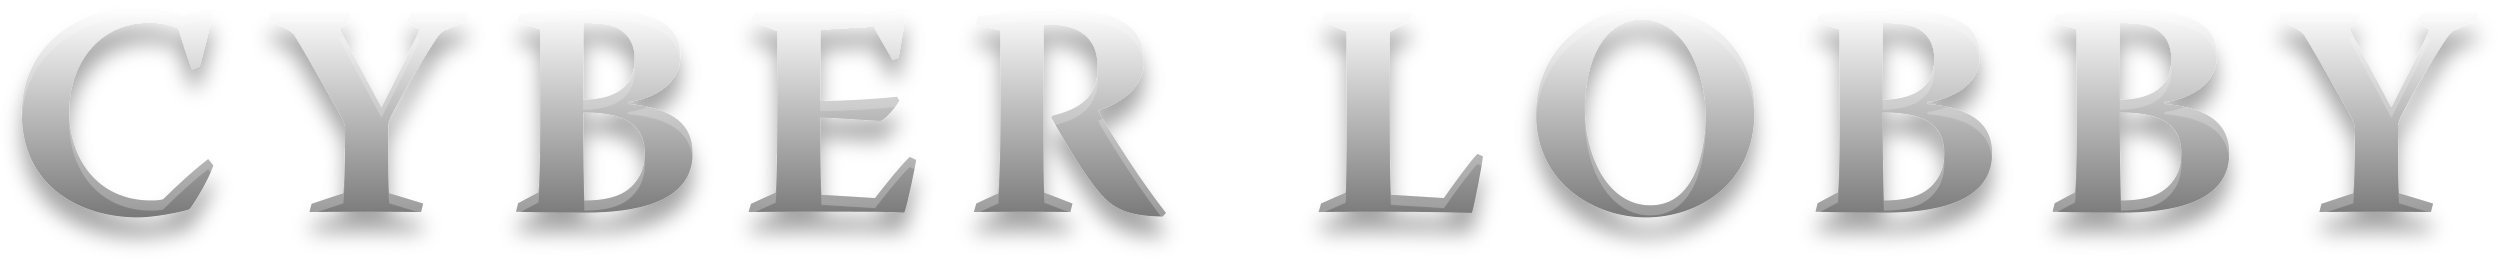
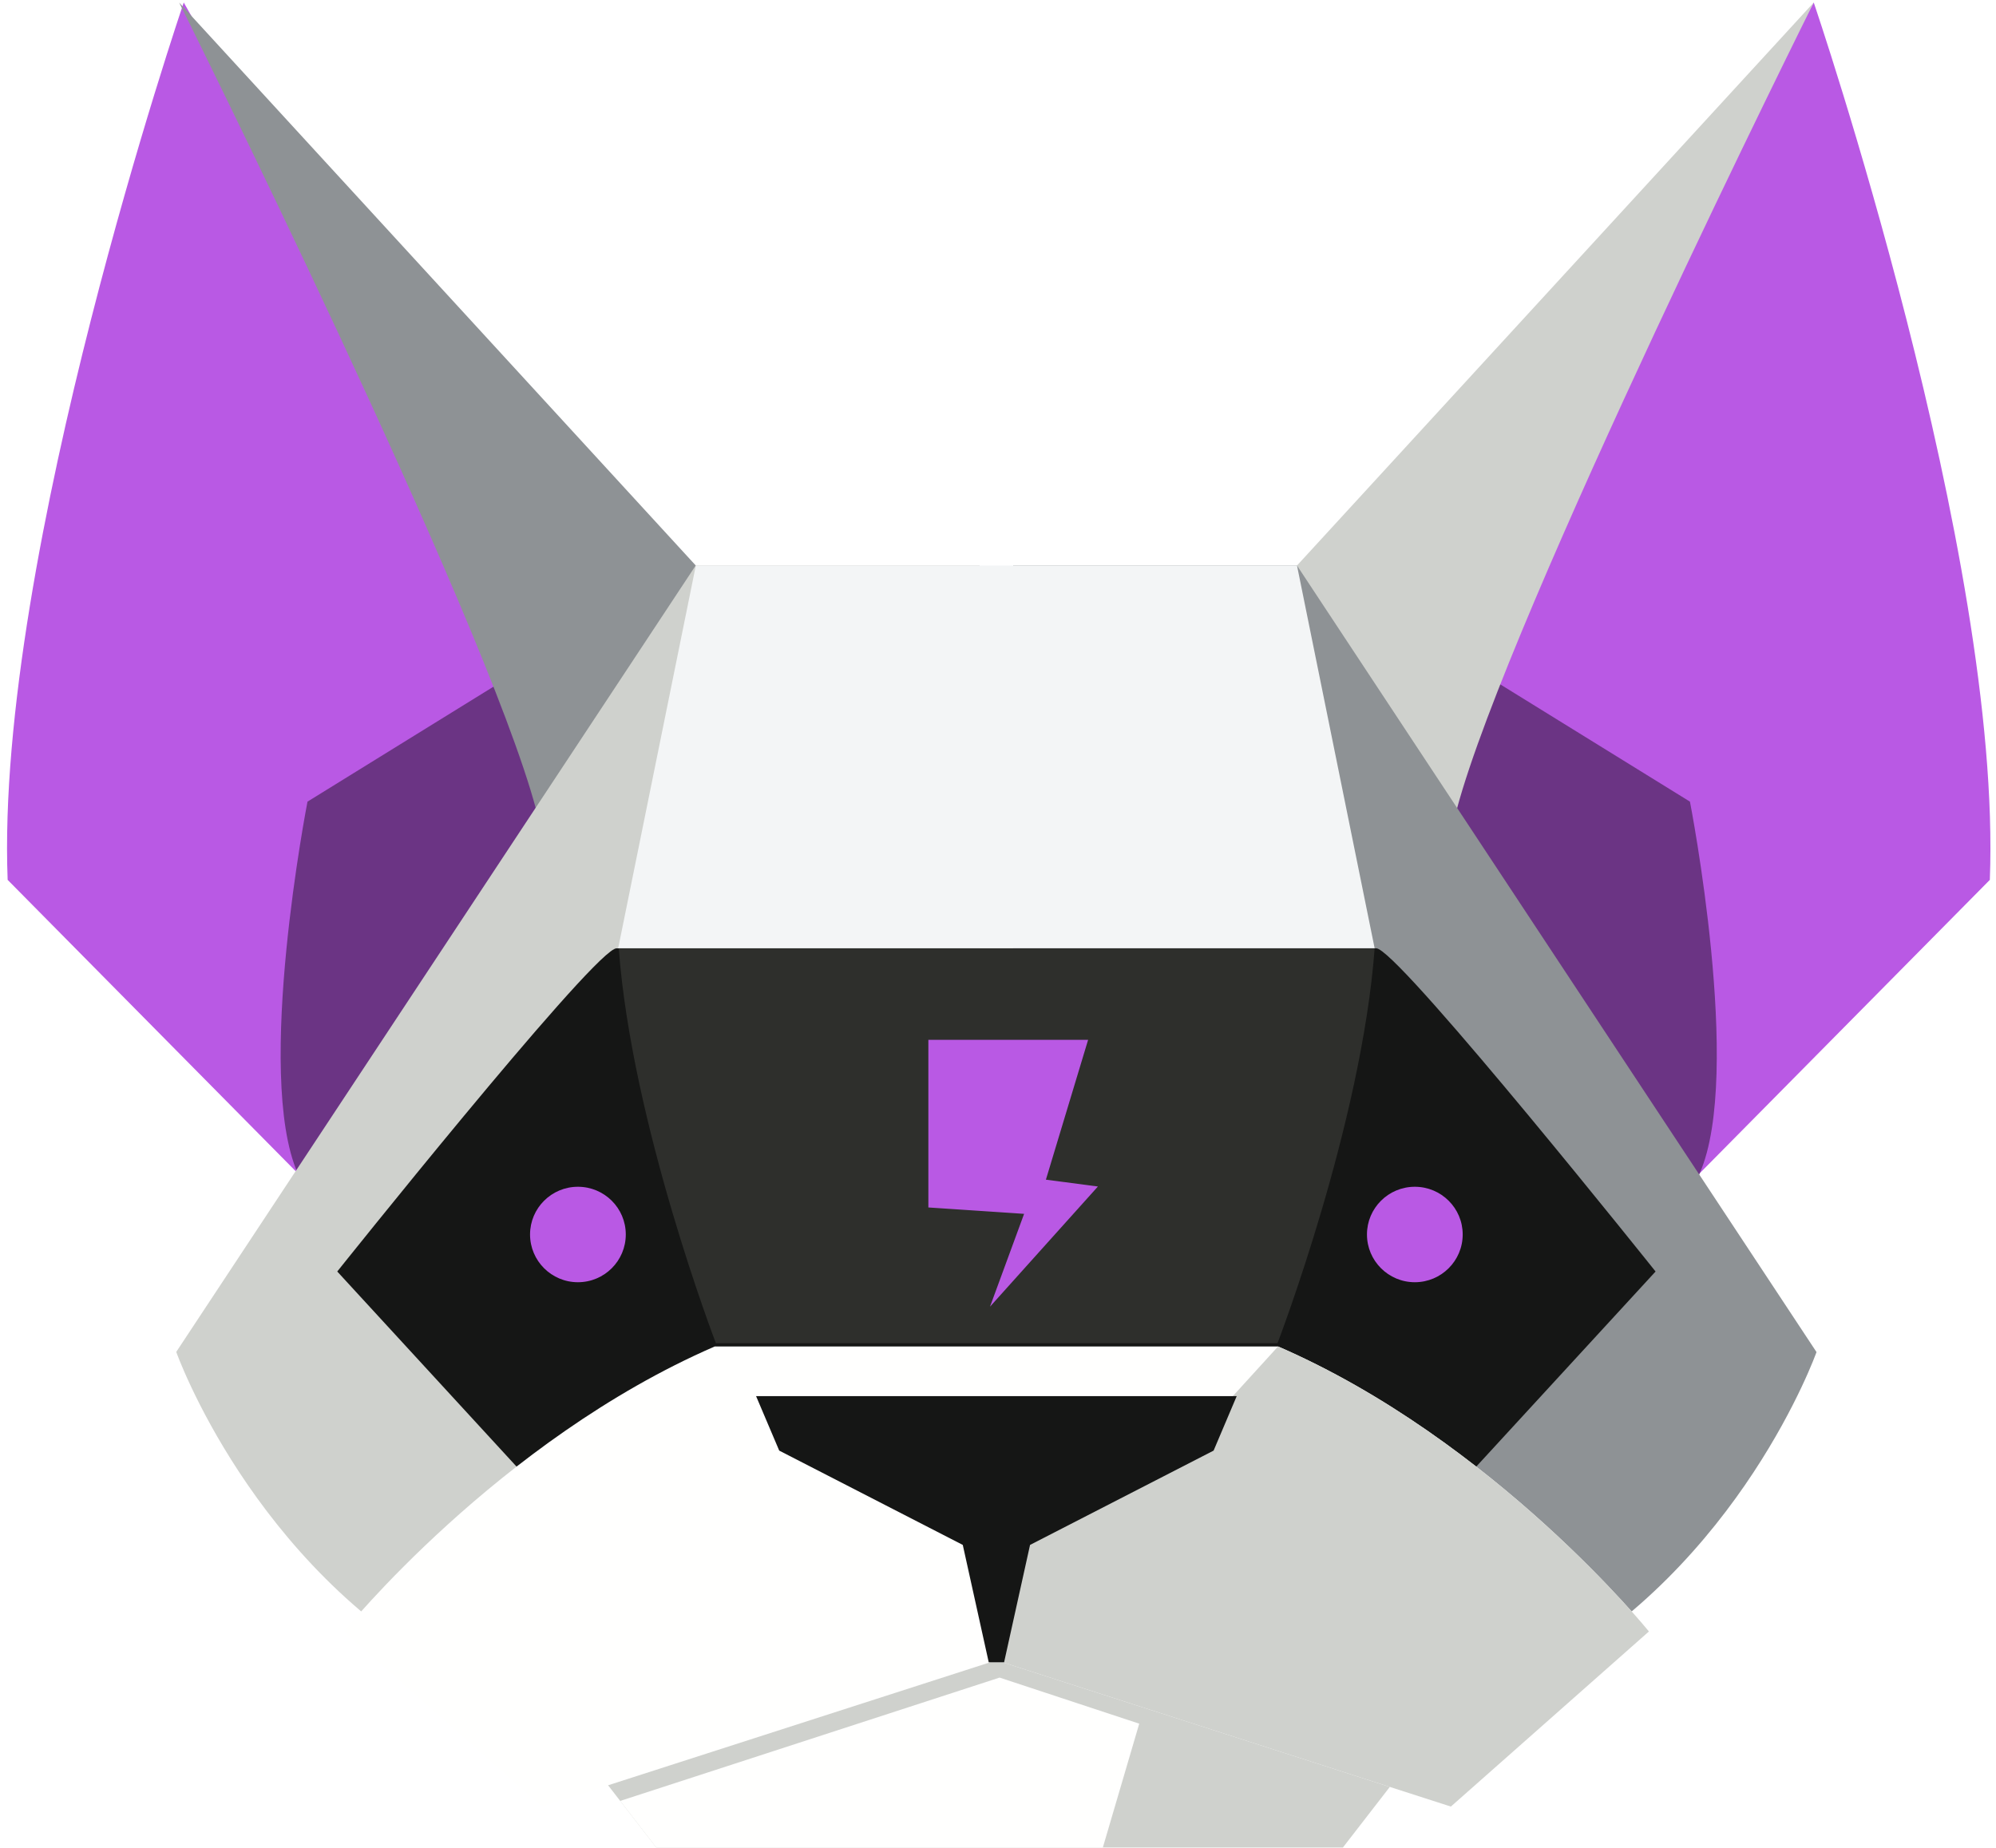
- <svg xmlns="http://www.w3.org/2000/svg" xmlns:xlink="http://www.w3.org/1999/xlink" width="248px" height="26px" viewBox="0 0 248 26" version="1.1">
+ <svg xmlns="http://www.w3.org/2000/svg" xmlns:xlink="http://www.w3.org/1999/xlink" width="54px" height="50px" viewBox="0 0 54 50" version="1.1">
  <defs>
-     <linearGradient x1="50%" y1="0%" x2="50%" y2="100%" id="linearGradient-1">
-       <stop stop-color="#FFFFFF" offset="0%" />
-       <stop stop-color="#797979" offset="100%" />
-     </linearGradient>
-     <filter x="-50%" y="-50%" width="200%" height="200%" filterUnits="objectBoundingBox" id="filter-2">
-       <feOffset dx="0" dy="2" in="SourceAlpha" result="shadowOffsetOuter1" />
-       <feGaussianBlur stdDeviation="1" in="shadowOffsetOuter1" result="shadowBlurOuter1" />
-       <feColorMatrix values="0 0 0 0 0   0 0 0 0 0   0 0 0 0 0  0 0 0 0.35 0" in="shadowBlurOuter1" type="matrix" result="shadowMatrixOuter1" />
-       <feOffset dx="0" dy="1" in="SourceAlpha" result="shadowOffsetInner1" />
-       <feGaussianBlur stdDeviation="0" in="shadowOffsetInner1" result="shadowBlurInner1" />
-       <feComposite in="shadowBlurInner1" in2="SourceAlpha" operator="arithmetic" k2="-1" k3="1" result="shadowInnerInner1" />
-       <feColorMatrix values="0 0 0 0 1   0 0 0 0 1   0 0 0 0 1  0 0 0 0.178 0" in="shadowInnerInner1" type="matrix" result="shadowMatrixInner1" />
-       <feMerge>
-         <feMergeNode in="shadowMatrixOuter1" />
-         <feMergeNode in="SourceGraphic" />
-         <feMergeNode in="shadowMatrixInner1" />
-       </feMerge>
-     </filter>
-     <path d="M272.51,30.69 C267.65,30.69 261.17,33.9 261.17,41.28 C261.17,48.42 266.9,51.57 272.69,51.57 C274.28,51.57 276.89,51.06 277.79,50.76 C278.27,50.19 279.74,47.76 280.16,46.41 L279.65,45.78 C278.48,46.68 276.98,48 275.18,49.77 C274.85,49.86 274.55,49.89 273.98,49.89 C268.64,49.89 265.85,45.69 265.85,41.07 C265.85,36.54 268.64,32.25 273.8,32.25 C275.21,32.25 276.2,32.55 276.74,32.88 C277.04,34.02 277.61,35.76 278.06,36.87 L278.78,36.6 C279.08,35.82 280.01,31.98 280.1,31.08 L279.92,30.93 C279.2,31.02 278,31.26 277.04,31.65 C276.14,31.14 274.73,30.69 272.51,30.69 L272.51,30.69 Z M285.65,32.04 C286.97,32.55 287.63,32.88 288.17,33.39 C290.06,36.51 292.13,40.32 292.79,41.46 C293.09,42.03 293.24,42.36 293.24,42.66 C293.24,47.28 293.09,48.81 293.06,49.17 L289.91,50.22 L289.7,51.03 C291.62,51.03 293.57,51 295.49,51 C297.23,51 299.03,51.03 300.77,51.03 L300.98,50.19 L297.62,49.17 C297.53,48.84 297.5,47.07 297.5,42.45 C297.5,42.21 297.62,41.91 297.77,41.55 C300.2,36.9 301.55,34.95 302.3,33.78 C302.63,33.27 302.87,33.06 303.5,32.82 L305.27,32.07 L305.42,31.23 C304.28,31.23 303.14,31.26 302,31.26 L299.75,31.26 L299.39,32.1 L300.65,32.94 C299.84,34.77 298.37,37.65 296.87,40.62 L296.81,40.62 C294.23,35.82 292.91,33.39 292.67,32.85 L293.51,32.19 L293.72,31.26 L290.24,31.26 C288.83,31.26 287.39,31.23 285.95,31.23 L285.65,32.04 Z M310.28,32.16 L312.59,32.91 L312.59,42.39 C312.59,46.47 312.47,48.57 312.41,49.08 L310.4,50.16 L310.19,51 C312.62,51.09 314.78,51.09 317.15,51.09 C321.56,51.09 327.71,50.28 327.71,45.24 C327.71,42.45 325.94,40.74 321.29,40.32 L321.29,40.11 C323.81,39.78 326.48,38.43 326.48,35.49 C326.48,32.31 323.63,30.99 318.23,30.99 C316.22,30.99 311.66,31.26 310.55,31.38 L310.28,32.16 Z M316.85,32.28 L317.51,32.28 C318.77,32.28 319.73,32.49 320.36,32.82 C321.23,33.3 321.98,34.23 321.98,35.88 C321.98,39.06 319.4,39.87 316.85,39.9 L316.85,32.28 Z M322.97,45.21 C322.97,46.11 322.79,47.19 322.01,48.12 C321.08,49.26 319.64,49.89 316.97,49.89 C316.91,48.12 316.85,44.34 316.85,41.61 L316.85,41.16 C321.83,41.1 322.97,42.99 322.97,45.21 L322.97,45.21 Z M333.53,32.04 L336.11,33.09 L336.11,40.68 C336.11,45.75 336.02,48.75 335.93,49.11 L333.5,50.22 L333.26,51.03 C334.79,51.03 336.59,51 338.06,51 L343.43,51 C345.17,51 346.82,51 348.71,51.09 C349.01,50.37 349.82,46.41 349.88,45.87 L349.25,45.57 C348.29,46.47 346.88,48.27 345.8,49.65 L340.49,49.32 C340.37,47.07 340.37,43.44 340.37,41.67 C341.6,41.67 345.92,42 346.31,42 C346.76,42 348.08,40.35 348.2,39.96 L347.99,39.6 C346.01,39.81 342.95,40.02 340.37,40.02 L340.37,32.94 L345.68,32.64 C346.04,33.33 347.18,35.31 347.57,35.94 L348.11,35.73 C348.32,34.92 348.83,31.74 348.83,30.96 L348.74,30.84 C348.02,30.9 345.86,31.2 345.56,31.26 L338.12,31.26 C336.68,31.26 335.24,31.23 333.8,31.23 L333.53,32.04 Z M355.76,32.46 L358.25,33 L358.25,41.46 C358.25,45.39 358.1,48.09 358.04,49.17 L355.85,50.19 L355.61,51.03 C357.23,51.03 358.85,51 360.44,51 C362.03,51 363.62,51.03 365.18,51.03 L365.39,50.19 L362.6,49.11 C362.51,47.79 362.51,45.54 362.51,41.43 L362.51,32.4 C365.57,32.31 367.91,33.33 367.91,36.69 C367.91,39.63 366.14,40.83 363.35,41.49 L363.29,41.67 C364.97,44.67 366.86,47.73 368.12,49.14 C369.32,50.55 370.7,51.45 374.33,51.48 L374.66,51.12 C374.33,50.67 373.94,50.25 371.99,47.46 C370.76,45.66 368.6,42.3 367.94,41.01 L367.97,40.95 C369.86,40.32 372.47,38.94 372.47,36 C372.47,32.85 370.19,30.99 364.52,30.99 C361.19,30.99 357.32,31.38 356.09,31.59 L355.76,32.46 Z M390.2,32.04 L392.6,33.15 L392.6,40.71 C392.6,45.39 392.54,48.87 392.48,49.11 L390.05,50.19 L389.81,51.03 C391.58,51.03 393.11,51 394.61,51 C402.2,51 403.88,51.12 405.02,51.12 C405.26,50.37 406.04,46.38 406.1,45.51 L405.56,45.27 C404.84,45.99 403.07,48.45 402.23,49.65 L396.98,49.32 C396.92,48.39 396.86,45.45 396.86,40.68 L396.86,33.15 L398.84,32.1 L399.11,31.23 C397.64,31.23 396.17,31.26 394.73,31.26 C393.29,31.26 391.91,31.23 390.47,31.23 L390.2,32.04 Z M422.27,30.69 C416.81,30.69 411.38,34.74 411.38,41.31 C411.38,48.33 417.38,51.57 422.27,51.57 C427.34,51.57 433.04,48.36 433.04,41.07 C433.04,34.53 428.09,30.78 422.27,30.69 L422.27,30.69 Z M421.88,31.92 C426.23,31.92 428.21,37.47 428.21,41.31 C428.21,45.09 427.1,50.37 422.72,50.37 C418.46,50.37 416.21,45.45 416.21,40.77 C416.21,36.06 418.07,31.92 421.88,31.92 L421.88,31.92 Z M439.19,32.16 L441.5,32.91 L441.5,42.39 C441.5,46.47 441.38,48.57 441.32,49.08 L439.31,50.16 L439.1,51 C441.53,51.09 443.69,51.09 446.06,51.09 C450.47,51.09 456.62,50.28 456.62,45.24 C456.62,42.45 454.85,40.74 450.2,40.32 L450.2,40.11 C452.72,39.78 455.39,38.43 455.39,35.49 C455.39,32.31 452.54,30.99 447.14,30.99 C445.13,30.99 440.57,31.26 439.46,31.38 L439.19,32.16 Z M445.76,32.28 L446.42,32.28 C447.68,32.28 448.64,32.49 449.27,32.82 C450.14,33.3 450.89,34.23 450.89,35.88 C450.89,39.06 448.31,39.87 445.76,39.9 L445.76,32.28 Z M451.88,45.21 C451.88,46.11 451.7,47.19 450.92,48.12 C449.99,49.26 448.55,49.89 445.88,49.89 C445.82,48.12 445.76,44.34 445.76,41.61 L445.76,41.16 C450.74,41.1 451.88,42.99 451.88,45.21 L451.88,45.21 Z M462.71,32.16 L465.02,32.91 L465.02,42.39 C465.02,46.47 464.9,48.57 464.84,49.08 L462.83,50.16 L462.62,51 C465.05,51.09 467.21,51.09 469.58,51.09 C473.99,51.09 480.14,50.28 480.14,45.24 C480.14,42.45 478.37,40.74 473.72,40.32 L473.72,40.11 C476.24,39.78 478.91,38.43 478.91,35.49 C478.91,32.31 476.06,30.99 470.66,30.99 C468.65,30.99 464.09,31.26 462.98,31.38 L462.71,32.16 Z M469.28,32.28 L469.94,32.28 C471.2,32.28 472.16,32.49 472.79,32.82 C473.66,33.3 474.41,34.23 474.41,35.88 C474.41,39.06 471.83,39.87 469.28,39.9 L469.28,32.28 Z M475.4,45.21 C475.4,46.11 475.22,47.19 474.44,48.12 C473.51,49.26 472.07,49.89 469.4,49.89 C469.34,48.12 469.28,44.34 469.28,41.61 L469.28,41.16 C474.26,41.1 475.4,42.99 475.4,45.21 L475.4,45.21 Z M485.03,32.04 C486.35,32.55 487.01,32.88 487.55,33.39 C489.44,36.51 491.51,40.32 492.17,41.46 C492.47,42.03 492.62,42.36 492.62,42.66 C492.62,47.28 492.47,48.81 492.44,49.17 L489.29,50.22 L489.08,51.03 C491,51.03 492.95,51 494.87,51 C496.61,51 498.41,51.03 500.15,51.03 L500.36,50.19 L497,49.17 C496.91,48.84 496.88,47.07 496.88,42.45 C496.88,42.21 497,41.91 497.15,41.55 C499.58,36.9 500.93,34.95 501.68,33.78 C502.01,33.27 502.25,33.06 502.88,32.82 L504.65,32.07 L504.8,31.23 C503.66,31.23 502.52,31.26 501.38,31.26 L499.13,31.26 L498.77,32.1 L500.03,32.94 C499.22,34.77 497.75,37.65 496.25,40.62 L496.19,40.62 C493.61,35.82 492.29,33.39 492.05,32.85 L492.89,32.19 L493.1,31.26 L489.62,31.26 C488.21,31.26 486.77,31.23 485.33,31.23 L485.03,32.04 Z" id="path-3" />
+     <path id="path-1" d="M14.006,18.175 L8.319,21.691 C8.319,21.691 6.879,29.062 8.054,31.746 C9.229,34.43 14.923,21.469 14.923,21.469 L14.006,18.175" />
+     <path id="path-2" d="M40.033,18.175 L45.72,21.691 C45.72,21.691 47.16,29.062 45.985,31.746 C44.81,34.43 39.117,21.469 39.117,21.469 L40.033,18.175" />
  </defs>
-   <g id="Другое" stroke="none" stroke-width="1" fill="none" fill-rule="evenodd">
-     <g id="Меню" transform="translate(-259, -30)" filter="url(#filter-2)">
-       <g id="Хедер---Планшет">
-         <g id="CYBER-LOBBY">
-           <use fill="url(#linearGradient-1)" fill-rule="evenodd" xlink:href="#path-3" />
-           <use fill="none" xlink:href="#path-3" />
+   <g id="New" stroke="none" stroke-width="1" fill="none" fill-rule="evenodd">
+     <g id="2-1-1180" transform="translate(-693, -15)">
+       <g id="Menu" transform="translate(693, 15)">
+         <g id="logo">
+           <path d="M14.923,17.57 L4.971,0.068 C4.971,0.068 -0.134,15.038 0.207,23.808 L8.054,31.746 L14.923,17.57" id="Fill-1" fill="#B959E4" />
+           <g id="Fill-2">
+             <use fill="#B959E4" xlink:href="#path-1" />
+             <use fill-opacity="0.42" fill="#000000" xlink:href="#path-1" />
+           </g>
+           <path d="M19,15.494 L4.848,0.071 C4.848,0.071 13.086,16.603 14.502,21.895 L19,15.494" id="Fill-3" fill="#8E9295" />
+           <path d="M26.503,26.879 L26.503,15.299 L18.823,15.299 L4.768,36.581 C4.768,36.581 6.815,42.353 12.274,45.326" id="Fill-4" fill="#CFD1CD" />
+           <path d="M39.117,17.57 L49.069,0.068 C49.069,0.068 54.174,15.038 53.833,23.808 L45.985,31.746 L39.117,17.57" id="Fill-5" fill="#B959E4" />
+           <g id="Fill-6">
+             <use fill="#B959E4" xlink:href="#path-2" />
+             <use fill-opacity="0.42" fill="#000000" xlink:href="#path-2" />
+           </g>
+           <path d="M34.916,15.491 L49.069,0.068 C49.069,0.068 40.829,16.6 39.414,21.892 L34.916,15.491" id="Fill-7" fill="#CFD1CD" />
+           <path d="M28.395,43.691 L38.125,47.673 L36.331,49.991 L27.03,49.991 L27.056,49.991 L17.755,49.991 L15.961,47.673 L25.691,43.691" id="Fill-8" fill="#CFD1CD" />
+           <path d="M27.41,26.882 L27.41,15.302 L35.089,15.302 L49.144,36.585 C49.144,36.585 47.097,42.356 41.638,45.329" id="Fill-9" fill="#8E9295" />
+           <path d="M35.089,15.302 L37.19,25.66 L16.724,25.66 L18.825,15.302 L35.089,15.302" id="Fill-10" fill="#F3F5F6" />
+           <path d="M16.779,48.73 L17.755,49.992 L29.836,49.992 L30.821,46.64 L27.043,45.393 L16.779,48.73" id="Fill-11" fill="#FFFFFE" />
+           <path d="M16.681,25.66 C16.665,25.659 16.645,25.666 16.619,25.679 C15.737,26.121 9.124,34.405 9.124,34.405 L14.103,39.823 L39.811,39.823 L44.79,34.405 C44.79,34.405 38.177,26.121 37.295,25.679 C37.269,25.666 37.249,25.659 37.233,25.66 C36.677,25.685 17.237,25.685 16.681,25.66" id="Fill-12" fill="#151615" />
+           <path d="M34.577,36.433 C40.44,38.979 44.61,44.145 44.61,44.145 L39.252,48.883 L27.121,44.977 L26.793,44.977 L14.662,48.883 L9.304,44.145 C9.304,44.145 13.474,38.979 19.337,36.433 L34.577,36.433" id="Fill-13" fill="#FFFFFE" />
+           <path d="M34.577,36.433 C40.44,38.979 44.61,44.145 44.61,44.145 L39.252,48.883 L27.121,44.977 L26.793,44.977 L27.561,41.378 L33.353,37.777 L34.577,36.433" id="Fill-14" fill="#CFD1CD" />
+           <path d="M26.957,44.978 L26.749,44.978 L26.047,41.803 L21.081,39.251 L20.455,37.777 L33.458,37.777 L32.833,39.251 L27.867,41.803 L27.165,44.978 L26.957,44.978" id="Fill-15" fill="#151615" />
+           <path d="M27.354,25.66 L37.19,25.66 C36.836,30.423 34.562,36.345 34.562,36.345 L19.368,36.345 C19.368,36.345 17.093,30.423 16.74,25.66 L26.576,25.66" id="Fill-16" fill="#2E2F2C" />
+           <path d="M16.93,33.403 C16.93,34.116 16.351,34.695 15.635,34.695 C14.92,34.695 14.34,34.116 14.34,33.403 C14.34,32.69 14.92,32.112 15.635,32.112 C16.351,32.112 16.93,32.69 16.93,33.403" id="Fill-17" fill="#B959E4" />
+           <path d="M39.572,33.403 C39.572,34.116 38.992,34.695 38.277,34.695 C37.562,34.695 36.982,34.116 36.982,33.403 C36.982,32.69 37.562,32.112 38.277,32.112 C38.992,32.112 39.572,32.69 39.572,33.403" id="Fill-18" fill="#B959E4" />
+           <path d="M25.116,28.136 L25.116,32.672 L27.706,32.845 L26.784,35.356 L29.703,32.105 L28.296,31.92 L29.438,28.136 L25.116,28.136" id="Fill-19" fill="#B959E4" />
        </g>
      </g>
    </g>
  </g>
</svg>
